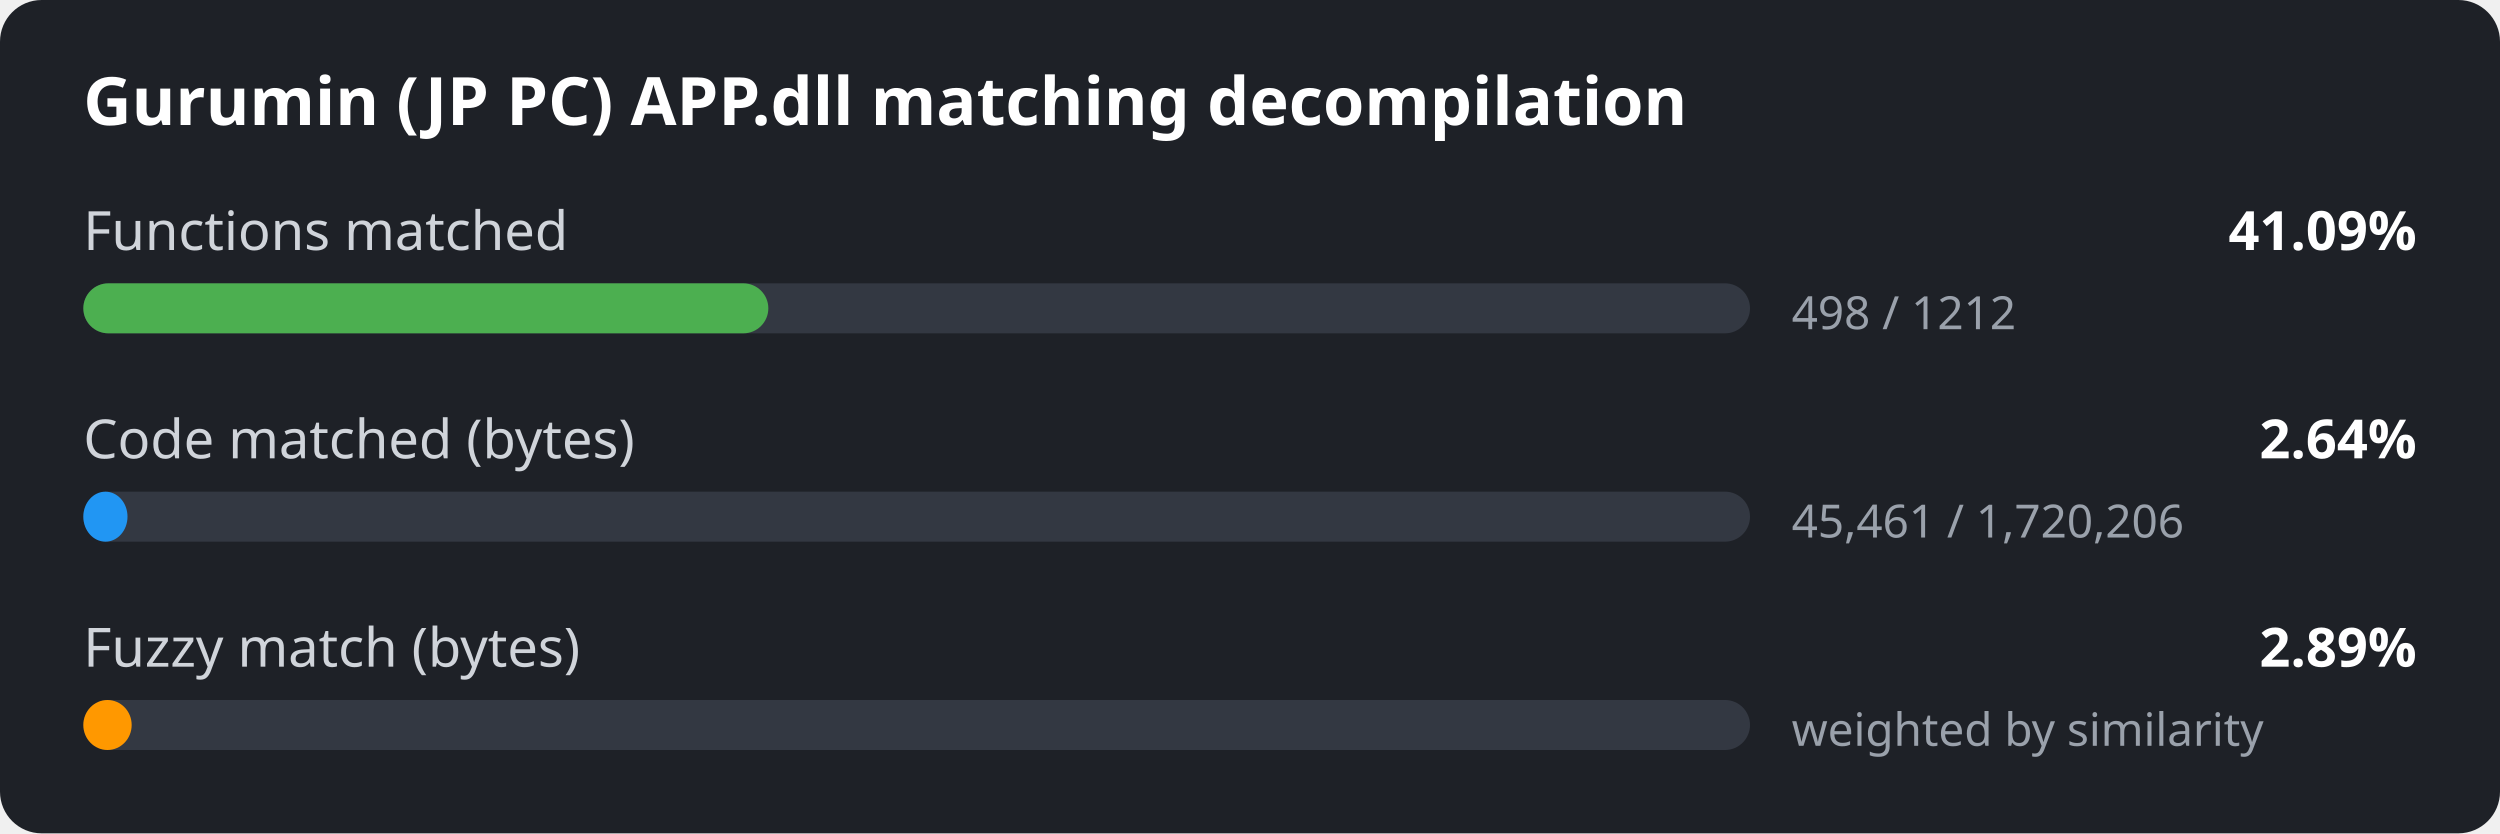
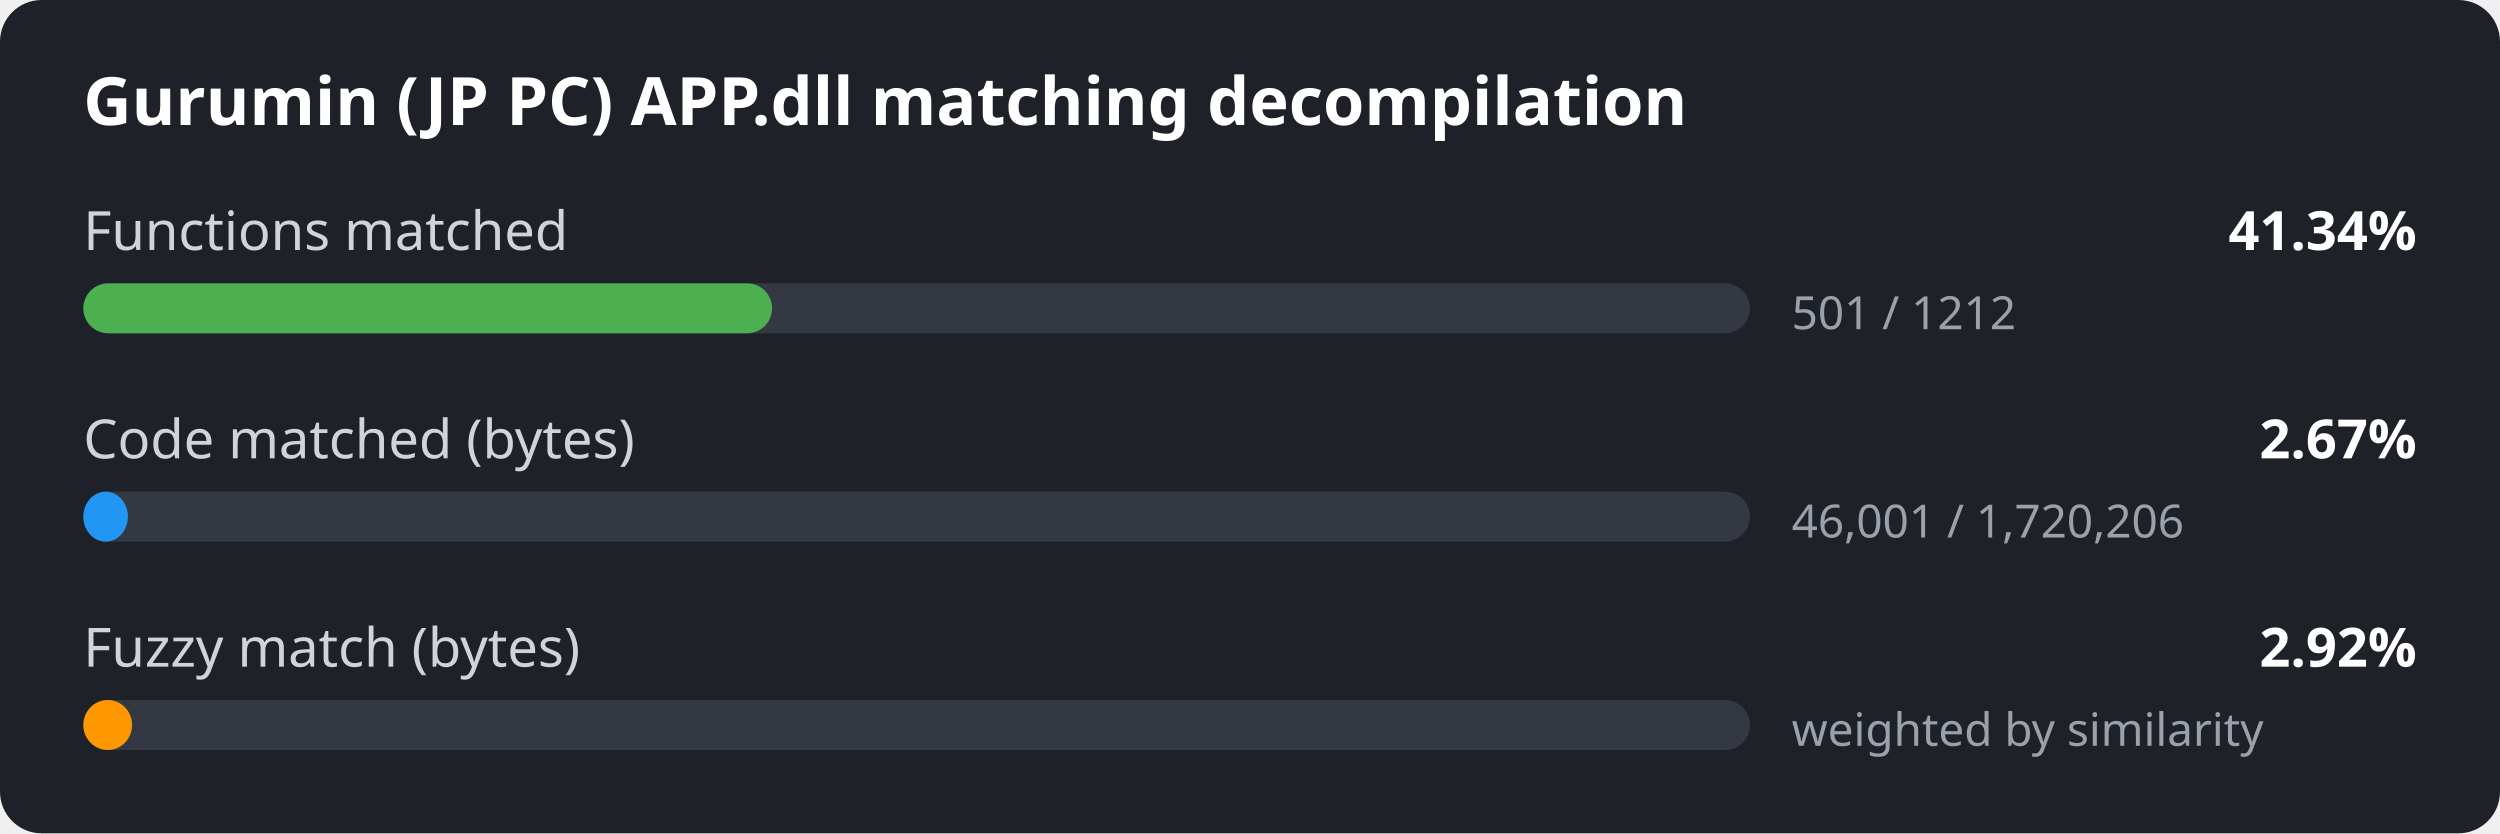
<svg xmlns="http://www.w3.org/2000/svg" width="600" height="200" viewBox="0 0 600 200">
  <style>
.bg { fill: #1e2127; }
.title { font: 600 16px sans-serif; fill: #ffffff; }
.label { font: 13px sans-serif; fill: #d0d4da; }
.value { font: 600 13px sans-serif; fill: #ffffff; }
.detail { font: 11px sans-serif; fill: #9aa1ab; }
.track { fill: #333842; }
</style>
  <rect width="600" height="200" rx="10" class="bg" />
  <text x="20" y="30" class="title">Gurumin (JP PC) APP.dll matching decompilation</text>
  <text x="20" y="60" class="label">Functions matched</text>
-   <text x="580" y="60" class="value" text-anchor="end">41.09%</text>
+   <text x="580" y="60" class="value" text-anchor="end">41.34%</text>
  <rect x="20" y="68" width="400" height="12" rx="6" class="track" />
-   <rect x="20" y="68" width="164.4" height="12" rx="6" fill="#4caf50" />
-   <text x="430" y="79" class="detail">498 / 1212</text>
+   <rect x="20" y="68" width="165.3" height="12" rx="6" fill="#4caf50" />
+   <text x="430" y="79" class="detail">501 / 1212</text>
  <text x="20" y="110" class="label">Code matched (bytes)</text>
-   <text x="580" y="110" class="value" text-anchor="end">2.64%</text>
+   <text x="580" y="110" class="value" text-anchor="end">2.67%</text>
  <rect x="20" y="118" width="400" height="12" rx="6" class="track" />
-   <rect x="20" y="118" width="10.6" height="12" rx="6" fill="#2196f3" />
-   <text x="430" y="129" class="detail">45,461 / 1,720,206</text>
+   <rect x="20" y="118" width="10.7" height="12" rx="6" fill="#2196f3" />
+   <text x="430" y="129" class="detail">46,001 / 1,720,206</text>
  <text x="20" y="160" class="label">Fuzzy match (bytes)</text>
-   <text x="580" y="160" class="value" text-anchor="end">2.89%</text>
+   <text x="580" y="160" class="value" text-anchor="end">2.92%</text>
  <rect x="20" y="168" width="400" height="12" rx="6" class="track" />
-   <rect x="20" y="168" width="11.6" height="12" rx="6" fill="#ff9800" />
+   <rect x="20" y="168" width="11.7" height="12" rx="6" fill="#ff9800" />
  <text x="430" y="179" class="detail">weighted by similarity</text>
</svg>
